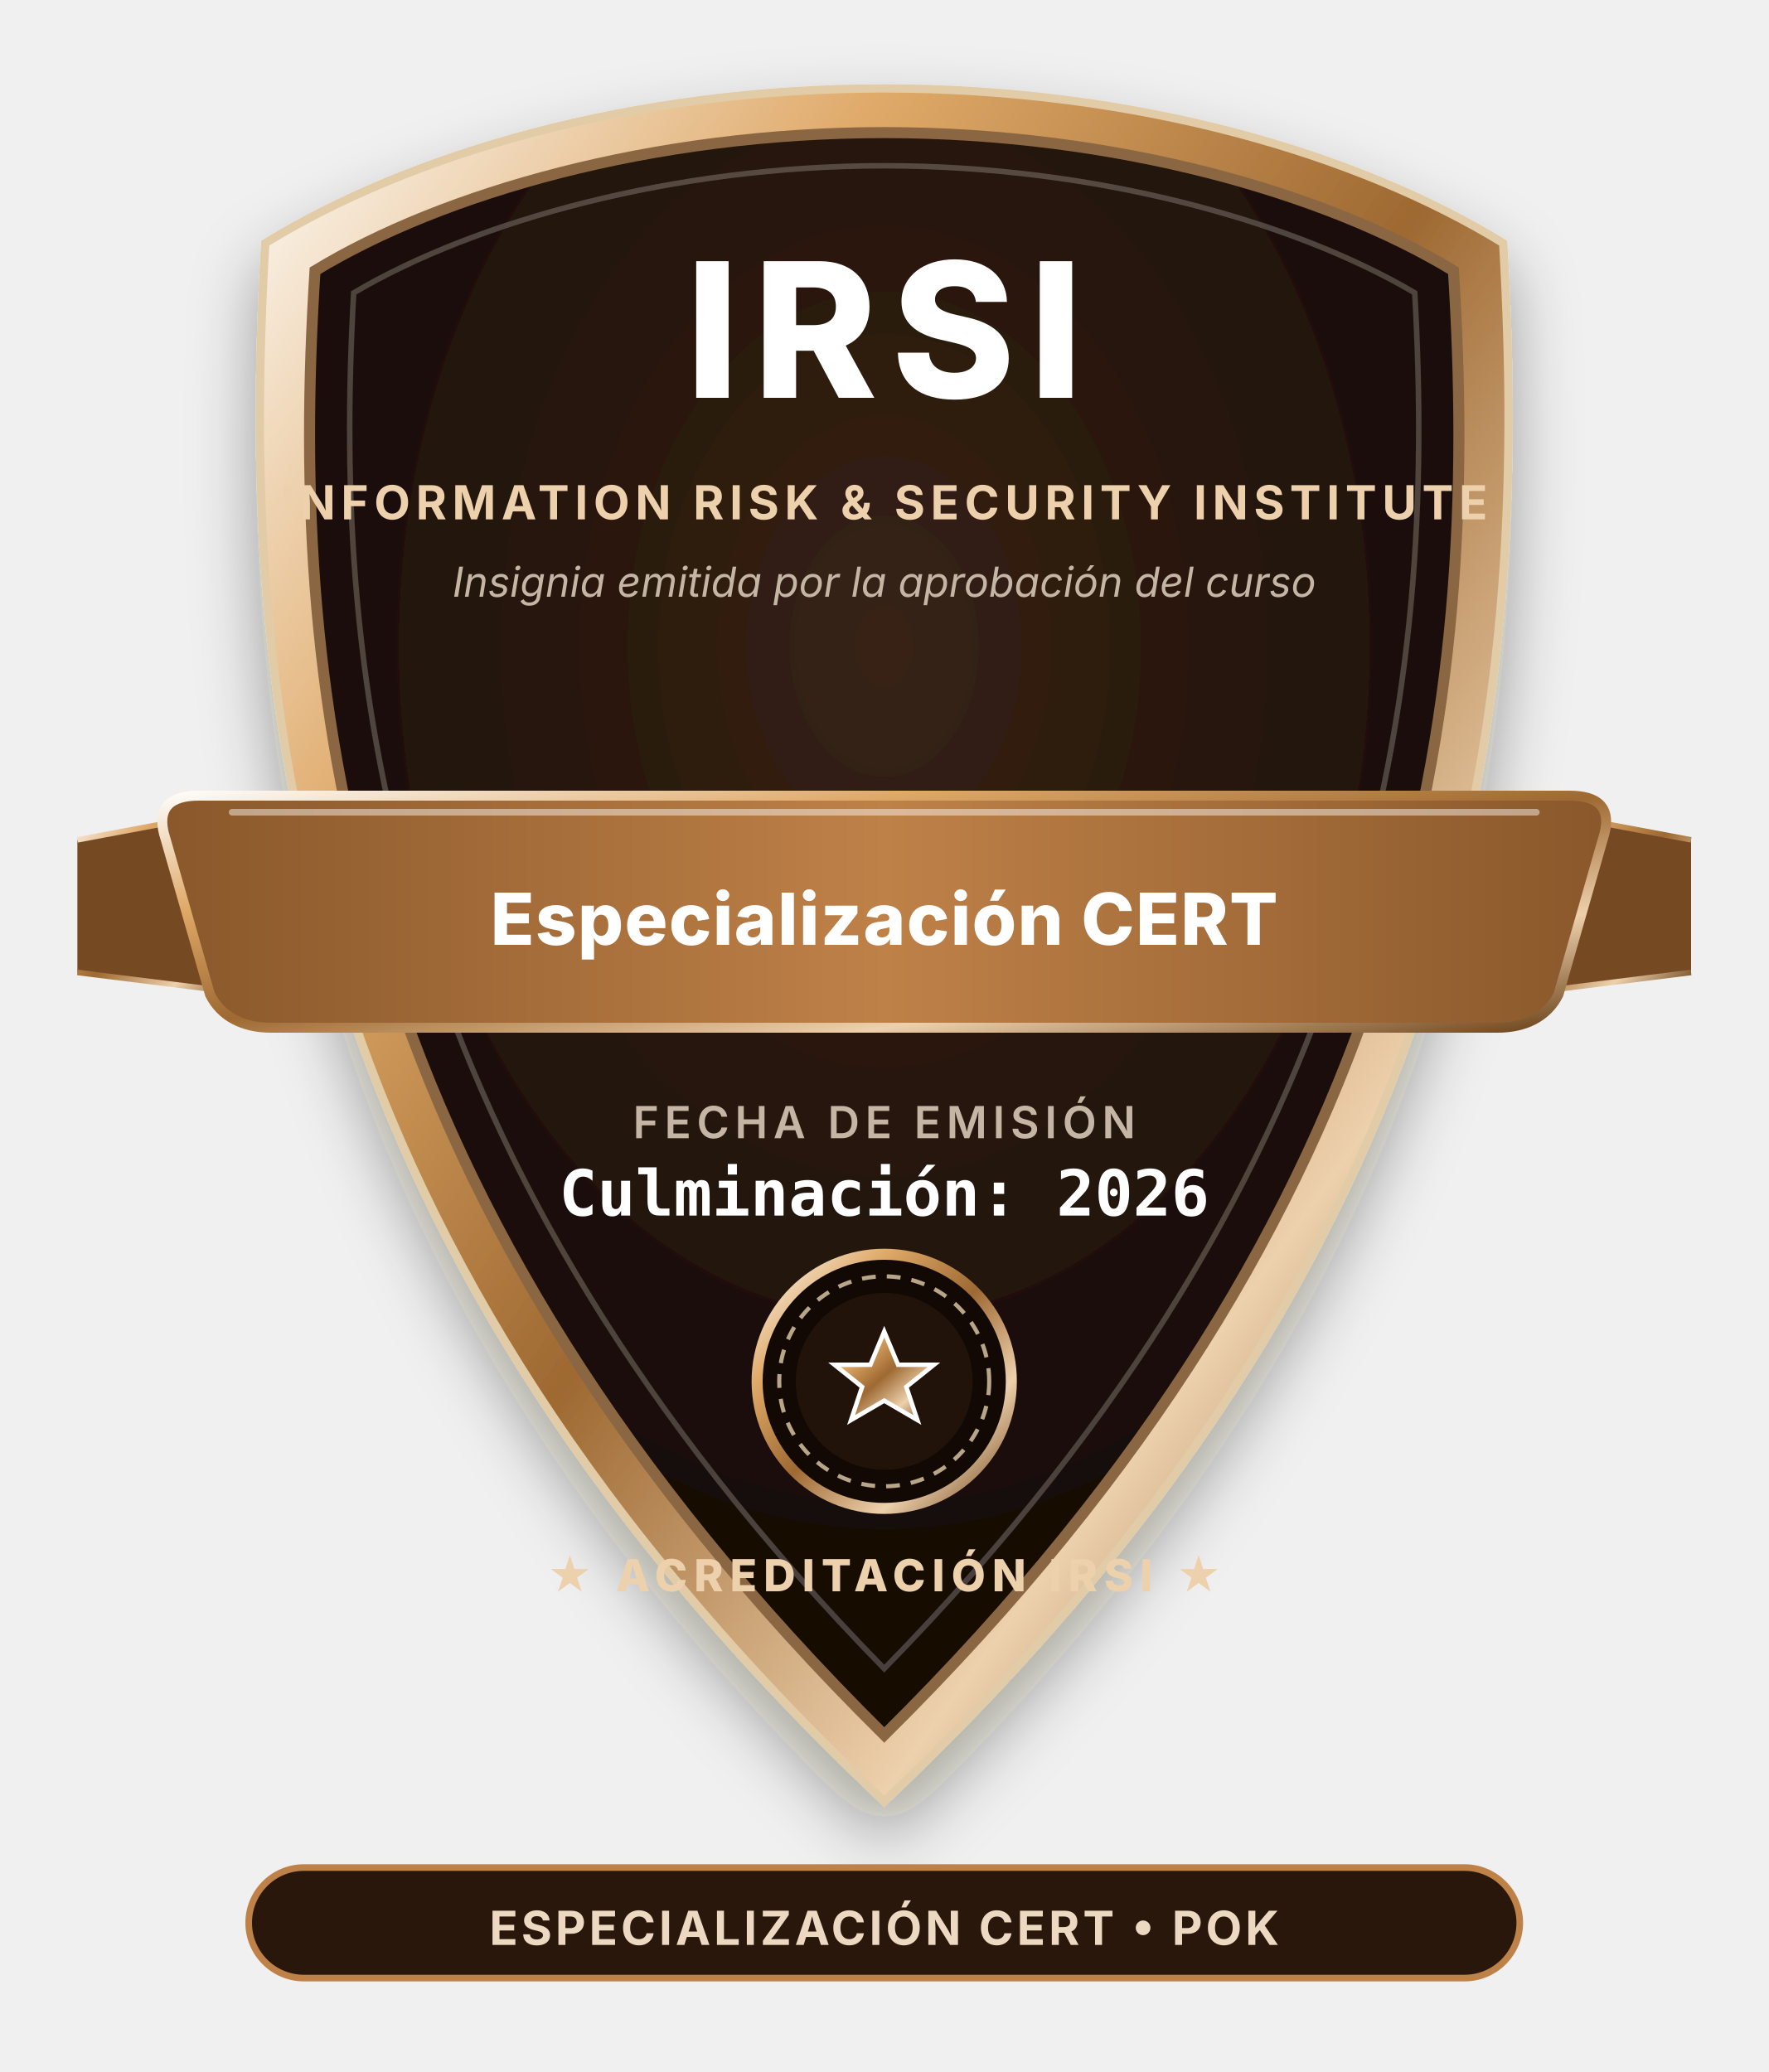
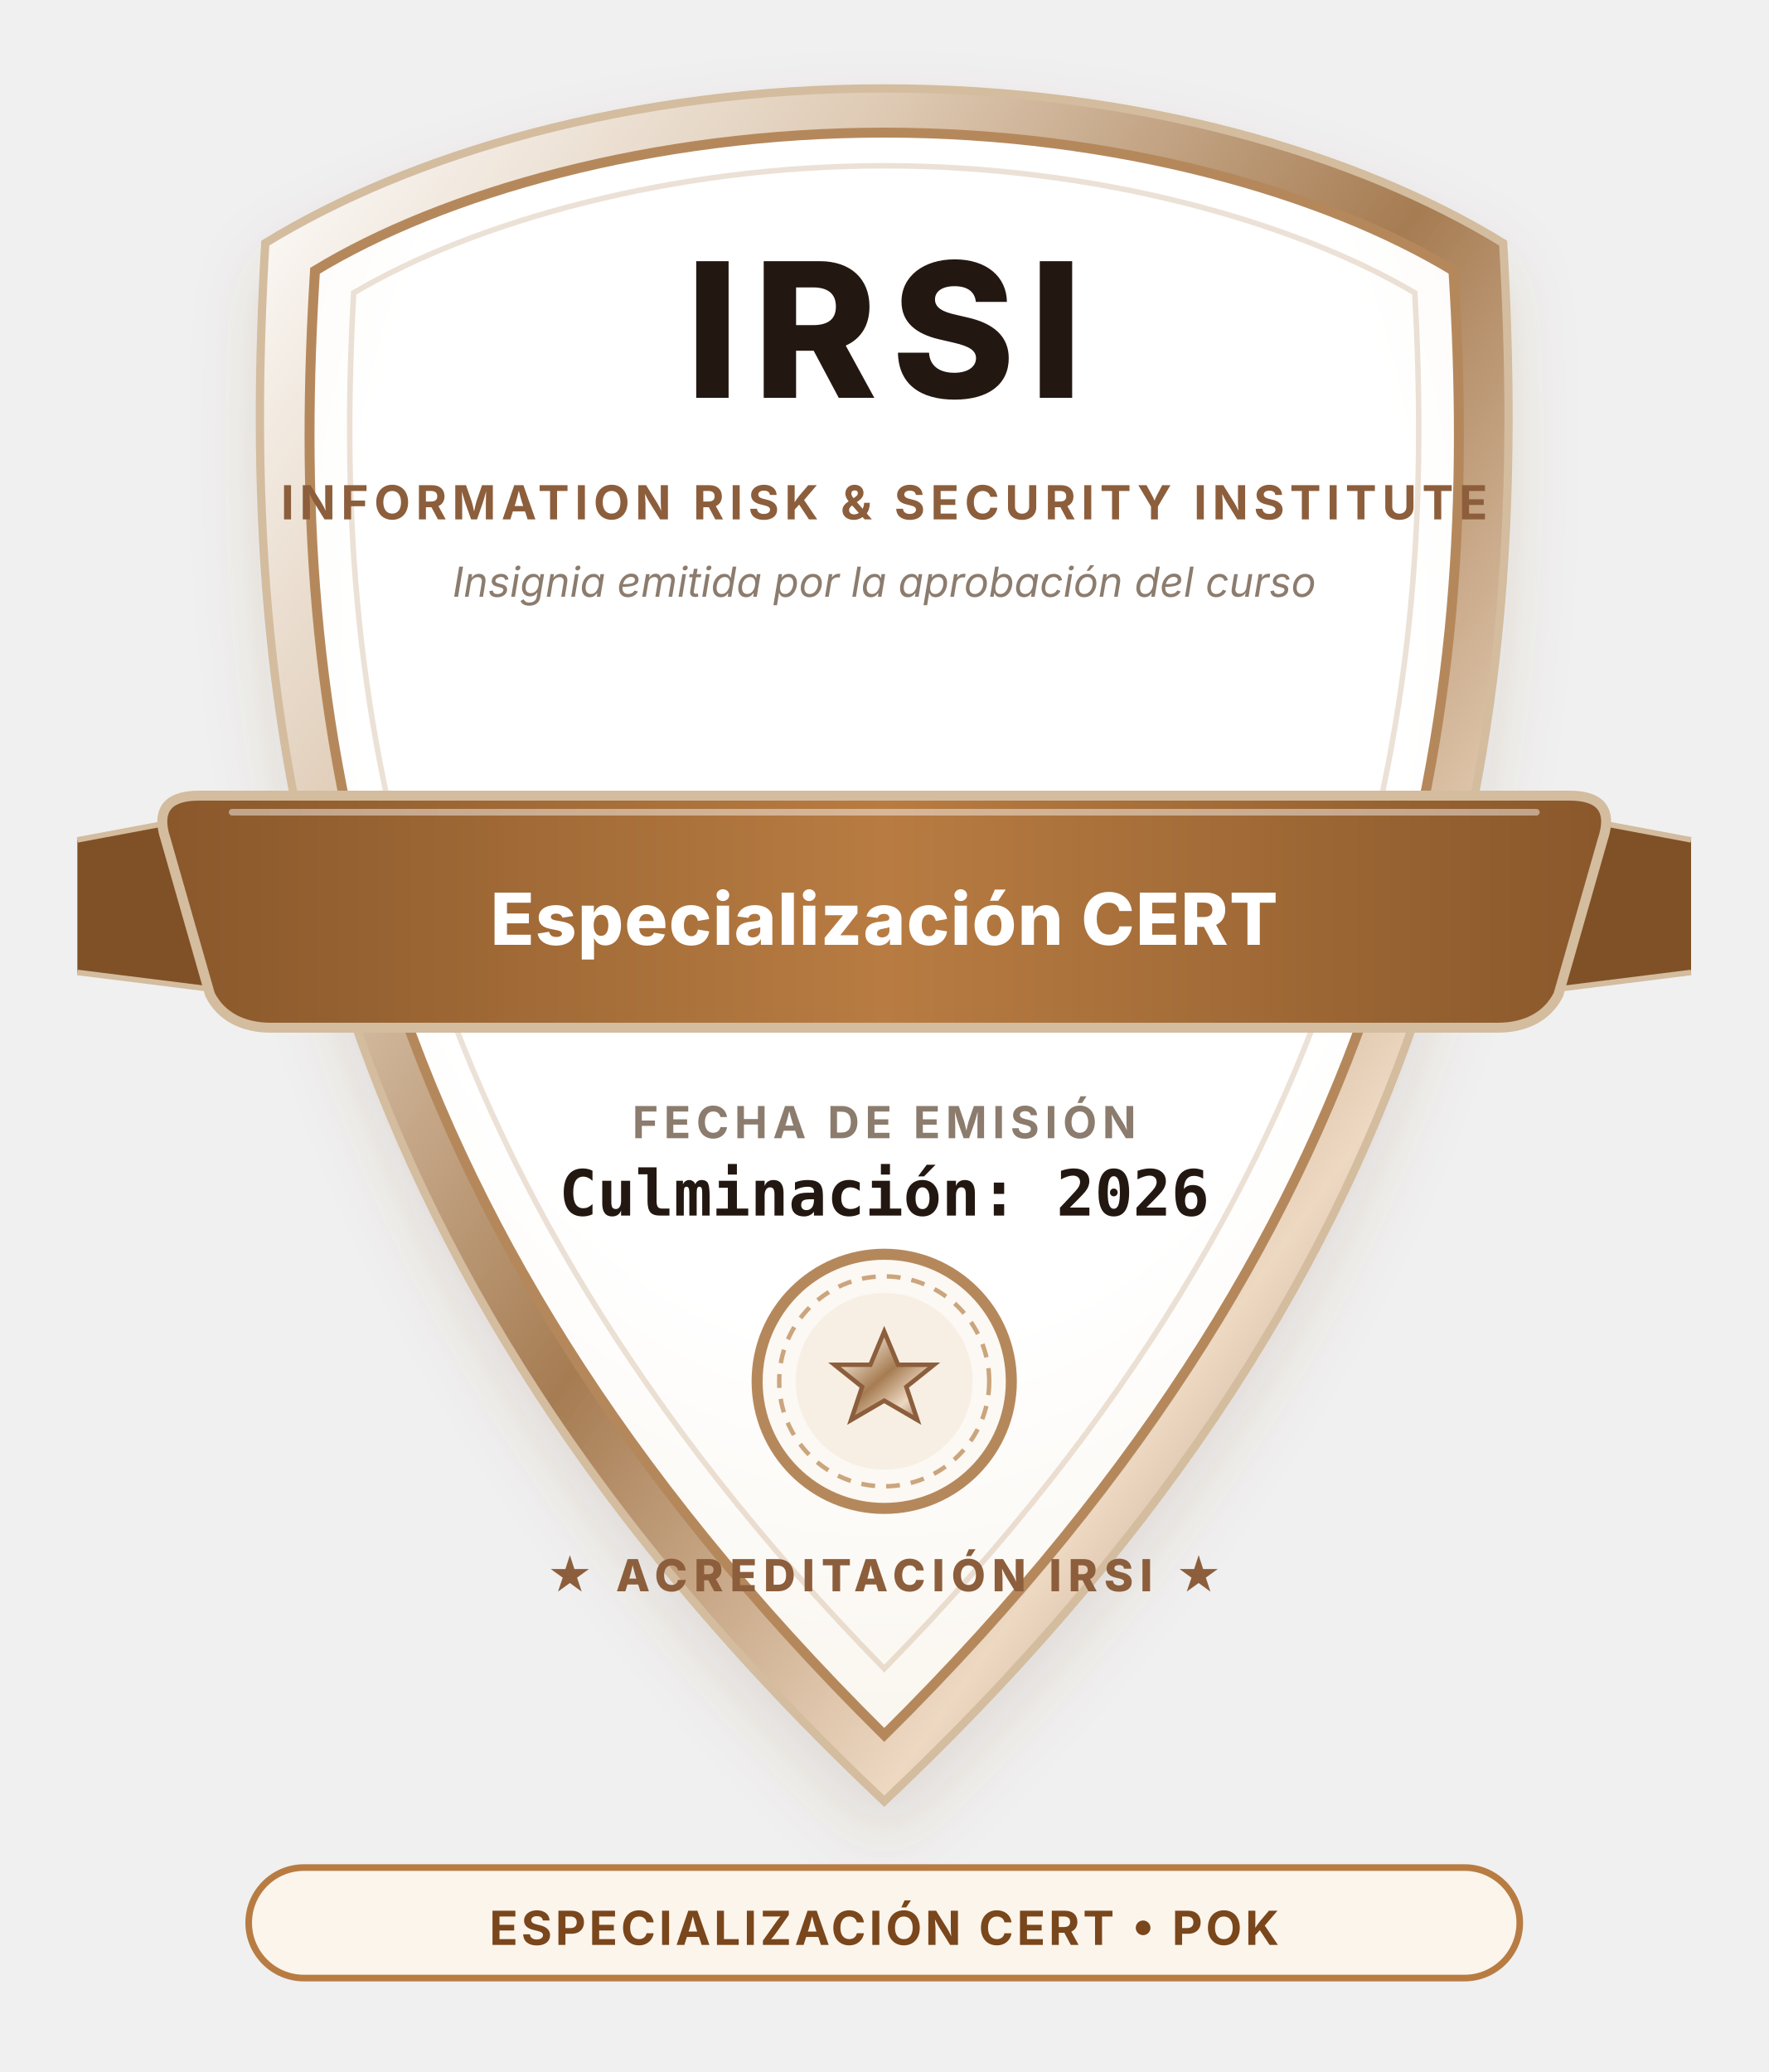
<svg xmlns="http://www.w3.org/2000/svg" viewBox="0 0 320 375" width="320" height="375">
  <defs>
    <linearGradient id="goldGrad_badge_cert_especializacion" x1="0%" y1="0%" x2="100%" y2="100%">
-       <stop offset="0%" stop-color="#fdfbf7" />
-       <stop offset="25%" stop-color="#dfa968" />
-       <stop offset="50%" stop-color="#9e6932" />
-       <stop offset="75%" stop-color="#edd0ac" />
-       <stop offset="100%" stop-color="#694017" />
+       <stop offset="0%" stop-color="#ffffff" />
+       <stop offset="25%" stop-color="#dfcbb5" />
+       <stop offset="50%" stop-color="#a67c52" />
+       <stop offset="75%" stop-color="#edd8c2" />
+       <stop offset="100%" stop-color="#8c5e3c" />
    </linearGradient>
-     <radialGradient id="shieldBg_badge_cert_especializacion" cx="50%" cy="32%" r="68%">
-       <stop offset="0%" stop-color="#382315" />
-       <stop offset="55%" stop-color="#22130a" />
-       <stop offset="100%" stop-color="#120904" />
+     <radialGradient id="shieldBg_badge_cert_especializacion" cx="50%" cy="30%" r="70%">
+       <stop offset="0%" stop-color="#ffffff" />
+       <stop offset="65%" stop-color="#ffffff" />
+       <stop offset="100%" stop-color="#faf6ef" />
    </radialGradient>
    <linearGradient id="ribbonGrad_badge_cert_especializacion" x1="0%" y1="0%" x2="100%" y2="0%">
      <stop offset="0%" stop-color="#8a582b" />
-       <stop offset="50%" stop-color="#be8148" />
+       <stop offset="50%" stop-color="#b87c42" />
      <stop offset="100%" stop-color="#8a582b" />
    </linearGradient>
    <filter id="shadow_badge_cert_especializacion" x="-10%" y="-10%" width="120%" height="125%">
-       <feDropShadow dx="0" dy="6" stdDeviation="6" flood-color="#1f140e" flood-opacity="0.35" />
+       <feDropShadow dx="0" dy="6" stdDeviation="6" flood-color="#7a5538" flood-opacity="0.14" />
    </filter>
  </defs>
  <g filter="url(#shadow_badge_cert_especializacion)">
-     <path d="M160,16 C206,16 246,28 272,44 C277,130 266,226 160,326 C54,226 43,130 48,44 C74,28 114,16 160,16 Z" fill="url(#goldGrad_badge_cert_especializacion)" stroke="#e2cca7" stroke-width="1.5" />
-     <path d="M160,24 C202,24 240,35 263,49 C268,128 257,218 160,314 C63,218 52,128 57,49 C80,35 118,24 160,24 Z" fill="url(#shieldBg_badge_cert_especializacion)" stroke="#8a6642" stroke-width="2" />
-     <path d="M160,30 C198,30 234,40 256,53 C260,124 250,210 160,302 C70,210 60,124 64,53 C86,40 122,30 160,30 Z" fill="none" stroke="rgba(255,255,255,0.22)" stroke-width="1" />
+     <path d="M160,16 C206,16 246,28 272,44 C277,130 266,226 160,326 C54,226 43,130 48,44 C74,28 114,16 160,16 Z" fill="url(#goldGrad_badge_cert_especializacion)" stroke="#d4bc9f" stroke-width="1.5" />
+     <path d="M160,24 C202,24 240,35 263,49 C268,128 257,218 160,314 C63,218 52,128 57,49 C80,35 118,24 160,24 Z" fill="url(#shieldBg_badge_cert_especializacion)" stroke="#b5885c" stroke-width="1.8" />
+     <path d="M160,30 C198,30 234,40 256,53 C260,124 250,210 160,302 C70,210 60,124 64,53 C86,40 122,30 160,30 Z" fill="none" stroke="rgba(181, 136, 92, 0.25)" stroke-width="1" />
  </g>
  <g transform="translate(160, 72)" text-anchor="middle">
-     <text y="0" font-family="'Plus Jakarta Sans', system-ui, -apple-system, sans-serif" font-size="34" font-weight="800" fill="#ffffff" letter-spacing="2.5">IRSI</text>
-     <line x1="-54" y1="10" x2="54" y2="10" stroke="url(#goldGrad_badge_cert_especializacion)" stroke-width="1.5" stroke-linecap="round" />
-     <text y="22" font-family="'Plus Jakarta Sans', system-ui, -apple-system, sans-serif" font-size="8.5" font-weight="700" fill="#edd0ac" letter-spacing="1">INFORMATION RISK &amp; SECURITY INSTITUTE</text>
-     <text y="36" font-family="'Plus Jakarta Sans', system-ui, -apple-system, sans-serif" font-size="7.5" font-style="italic" fill="#c4b5a5">Insignia emitida por la aprobación del curso</text>
+     <text y="0" font-family="'Plus Jakarta Sans', system-ui, -apple-system, sans-serif" font-size="34" font-weight="800" fill="#231811" letter-spacing="2.5">IRSI</text>
+     <line x1="-54" y1="10" x2="54" y2="10" stroke="url(#goldGrad_badge_cert_especializacion)" stroke-width="1.8" stroke-linecap="round" />
+     <text y="22" font-family="'Plus Jakarta Sans', system-ui, -apple-system, sans-serif" font-size="8.5" font-weight="700" fill="#8c5e3c" letter-spacing="1">INFORMATION RISK &amp; SECURITY INSTITUTE</text>
+     <text y="36" font-family="'Plus Jakarta Sans', system-ui, -apple-system, sans-serif" font-size="7.5" font-style="italic" fill="#8c7c6e">Insignia emitida por la aprobación del curso</text>
  </g>
  <g transform="translate(0, 134)">
-     <polygon points="22,38 46,12 46,46" fill="#100a07" opacity="0.8" />
-     <polygon points="14,18 46,12 46,46 14,42" fill="#8a582b" filter="brightness(0.7)" />
-     <polyline points="14,18 46,12 46,46 14,42" fill="none" stroke="url(#goldGrad_badge_cert_especializacion)" stroke-width="1" />
-     <polygon points="298,38 274,12 274,46" fill="#100a07" opacity="0.8" />
-     <polygon points="306,18 274,12 274,46 306,42" fill="#8a582b" filter="brightness(0.7)" />
-     <polyline points="306,18 274,12 274,46 306,42" fill="none" stroke="url(#goldGrad_badge_cert_especializacion)" stroke-width="1" />
-     <path d="M36,10 L284,10 C289,10 292,12 290,18 L282,46 C280,50 276,52 271,52 L49,52 C44,52 40,50 38,46 L30,18 C28,12 31,10 36,10 Z" fill="url(#ribbonGrad_badge_cert_especializacion)" stroke="url(#goldGrad_badge_cert_especializacion)" stroke-width="1.8" />
+     <polygon points="22,38 46,12 46,46" fill="#4d321d" opacity="0.6" />
+     <polygon points="14,18 46,12 46,46 14,42" fill="#8a582b" filter="brightness(0.85)" />
+     <polyline points="14,18 46,12 46,46 14,42" fill="none" stroke="#d4bc9f" stroke-width="1" />
+     <polygon points="298,38 274,12 274,46" fill="#4d321d" opacity="0.6" />
+     <polygon points="306,18 274,12 274,46 306,42" fill="#8a582b" filter="brightness(0.85)" />
+     <polyline points="306,18 274,12 274,46 306,42" fill="none" stroke="#d4bc9f" stroke-width="1" />
+     <path d="M36,10 L284,10 C289,10 292,12 290,18 L282,46 C280,50 276,52 271,52 L49,52 C44,52 40,50 38,46 L30,18 C28,12 31,10 36,10 Z" fill="url(#ribbonGrad_badge_cert_especializacion)" stroke="#d4bc9f" stroke-width="1.8" />
    <line x1="42" y1="13" x2="278" y2="13" stroke="rgba(255,255,255,0.45)" stroke-width="1.2" stroke-linecap="round" />
    <text x="160" y="37" text-anchor="middle" font-family="'Plus Jakarta Sans', system-ui, -apple-system, sans-serif" font-size="13" font-weight="800" fill="#ffffff" letter-spacing="0.2">Especialización CERT</text>
  </g>
  <g transform="translate(160, 206)" text-anchor="middle">
-     <text y="0" font-family="'Plus Jakarta Sans', system-ui, -apple-system, sans-serif" font-size="8" font-weight="600" fill="#c4b5a5" letter-spacing="1">FECHA DE EMISIÓN</text>
-     <text y="14" font-family="'JetBrains Mono', monospace" font-size="11.5" font-weight="700" fill="#ffffff">Culminación: 2026</text>
+     <text y="0" font-family="'Plus Jakarta Sans', system-ui, -apple-system, sans-serif" font-size="8" font-weight="700" fill="#8c7c6e" letter-spacing="1">FECHA DE EMISIÓN</text>
+     <text y="14" font-family="'JetBrains Mono', monospace" font-size="11.5" font-weight="700" fill="#231811">Culminación: 2026</text>
    <g transform="translate(0, 44)">
-       <circle cx="0" cy="0" r="23" fill="#120904" stroke="url(#goldGrad_badge_cert_especializacion)" stroke-width="2" />
-       <circle cx="0" cy="0" r="19" fill="none" stroke="#e2cca7" stroke-width="0.75" stroke-dasharray="2.5,2" opacity="0.8" />
-       <circle cx="0" cy="0" r="16" fill="#22130a" />
-       <path d="M0,-9 L2.5,-3 L9,-3 L4,1 L6,7 L0,3.5 L-6,7 L-4,1 L-9,-3 L-2.5,-3 Z" fill="url(#goldGrad_badge_cert_especializacion)" stroke="#ffffff" stroke-width="0.8" />
+       <circle cx="0" cy="0" r="23" fill="#fcf8f3" stroke="#b5885c" stroke-width="2" />
+       <circle cx="0" cy="0" r="19" fill="none" stroke="#caa57d" stroke-width="0.8" stroke-dasharray="2.5,2" />
+       <circle cx="0" cy="0" r="16" fill="#f7efe4" />
+       <path d="M0,-9 L2.5,-3 L9,-3 L4,1 L6,7 L0,3.5 L-6,7 L-4,1 L-9,-3 L-2.5,-3 Z" fill="url(#goldGrad_badge_cert_especializacion)" stroke="#8c5e3c" stroke-width="0.8" />
    </g>
-     <text y="82" font-family="'Plus Jakarta Sans', system-ui, -apple-system, sans-serif" font-size="8" font-weight="800" fill="#edd0ac" letter-spacing="1.2">★ ACREDITACIÓN IRSI ★</text>
+     <text y="82" font-family="'Plus Jakarta Sans', system-ui, -apple-system, sans-serif" font-size="8" font-weight="800" fill="#8c5e3c" letter-spacing="1.2">★ ACREDITACIÓN IRSI ★</text>
  </g>
  <g transform="translate(160, 348)">
-     <rect x="-115" y="-10" width="230" height="20" rx="10" fill="#29170b" stroke="#be8148" stroke-width="1.2" />
-     <text text-anchor="middle" y="4" font-family="'Plus Jakarta Sans', system-ui, -apple-system, sans-serif" font-size="8.5" font-weight="700" fill="#edd8c2" letter-spacing="0.6">ESPECIALIZACIÓN CERT • POK</text>
+     <rect x="-115" y="-10" width="230" height="20" rx="10" fill="#fbf5ec" stroke="#b87c42" stroke-width="1.2" />
+     <text text-anchor="middle" y="4" font-family="'Plus Jakarta Sans', system-ui, -apple-system, sans-serif" font-size="8.5" font-weight="700" fill="#7a461b" letter-spacing="0.6">ESPECIALIZACIÓN CERT • POK</text>
  </g>
</svg>
